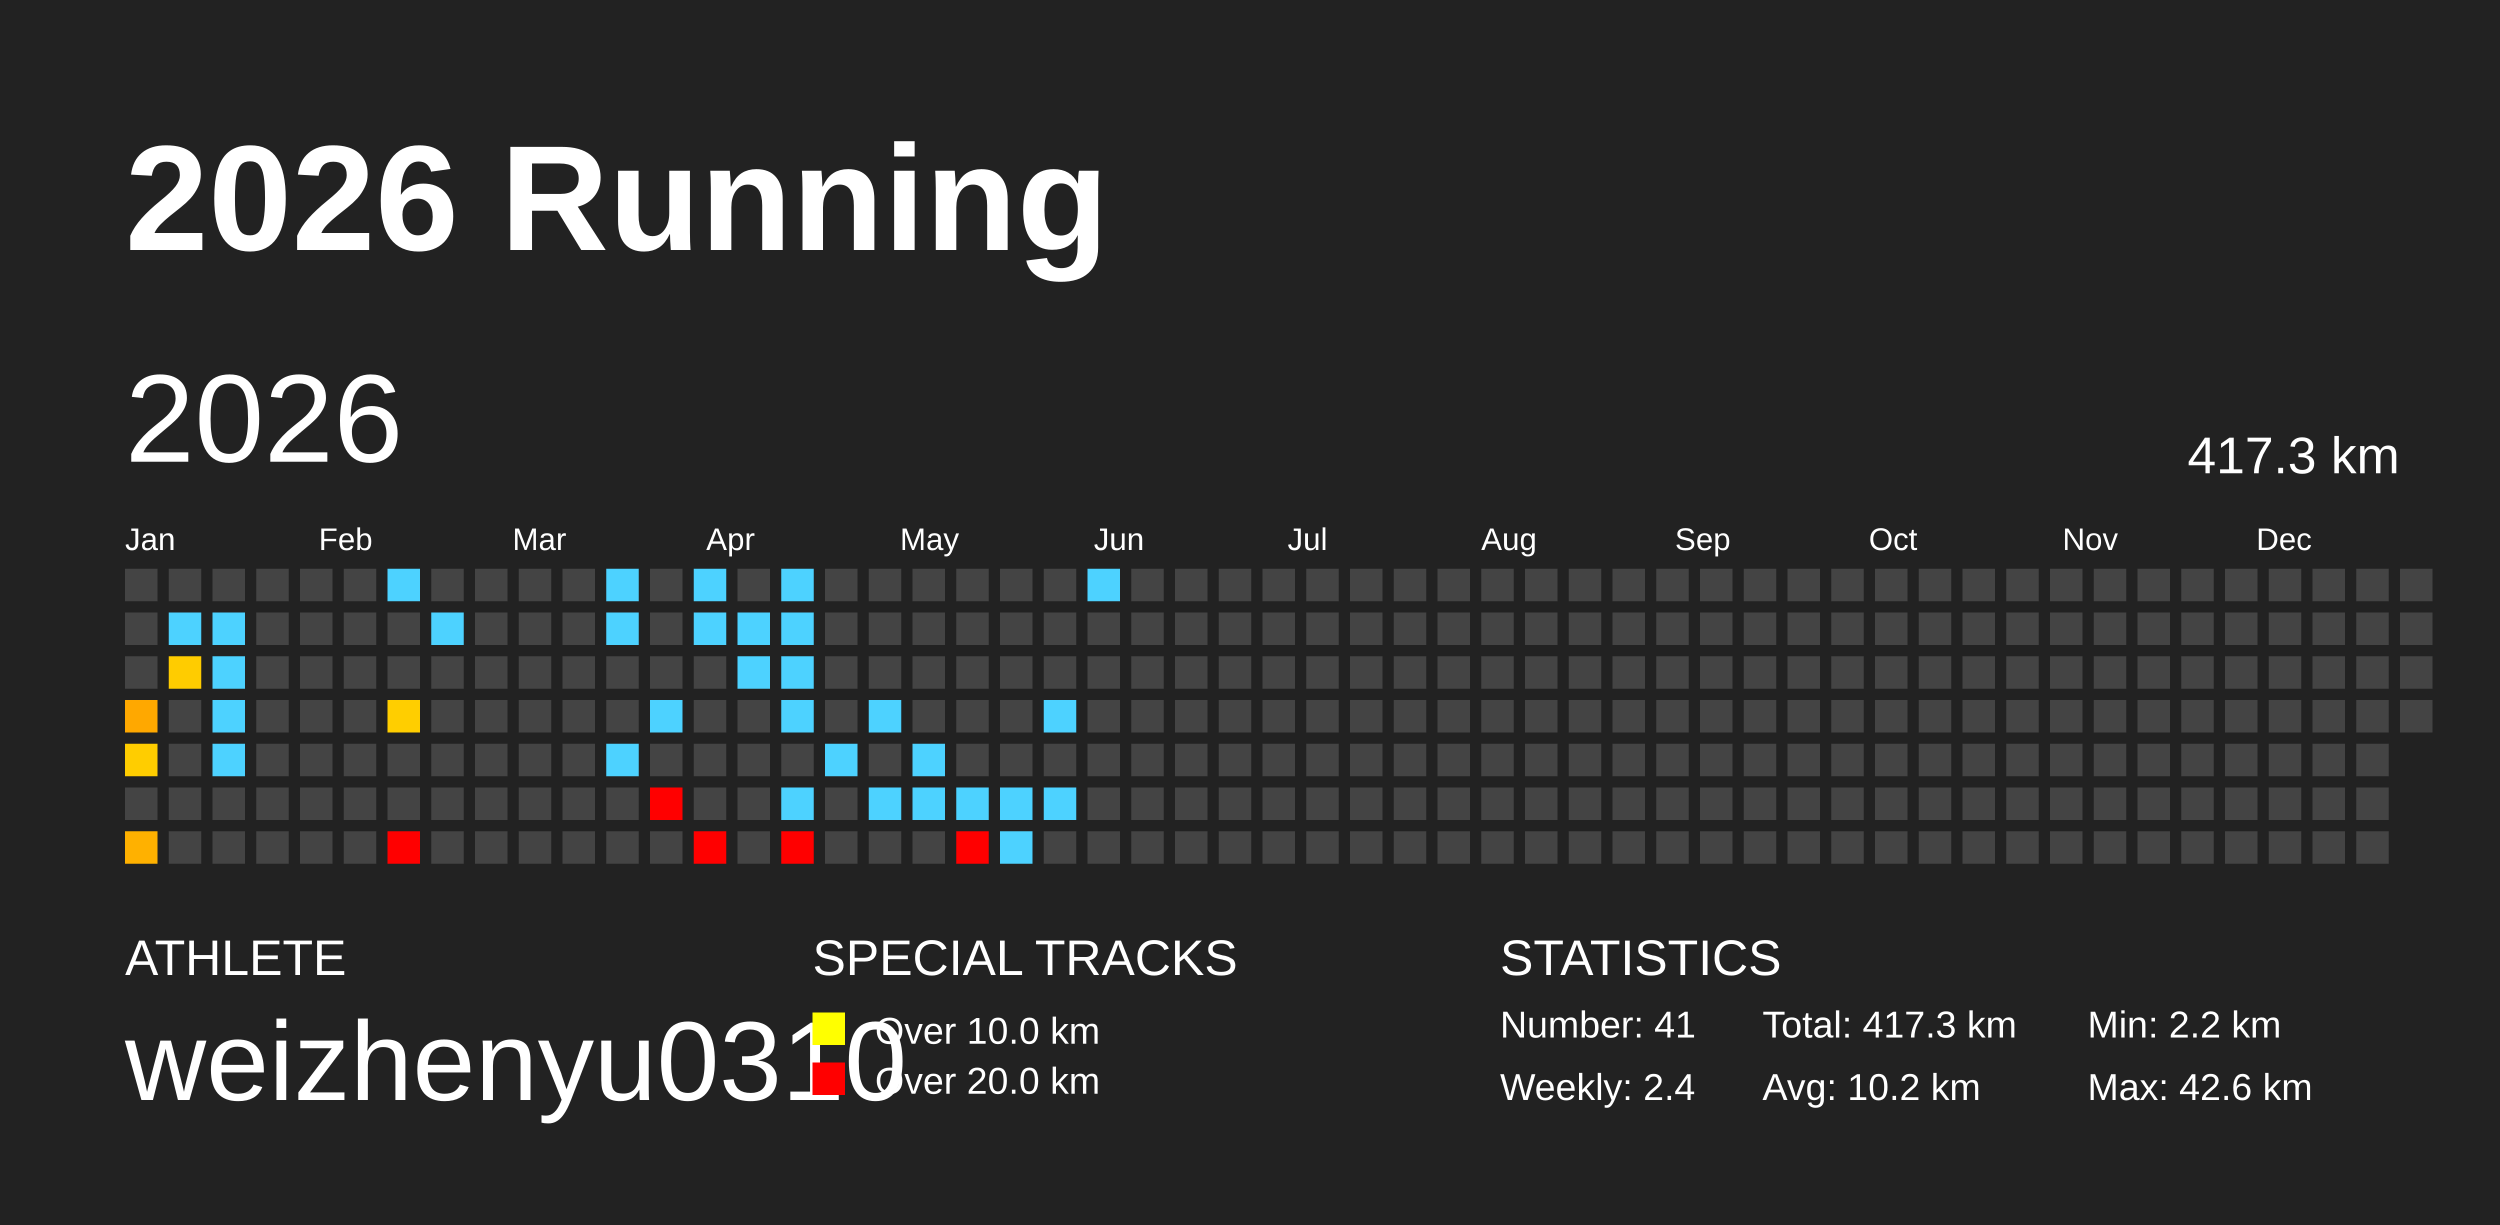
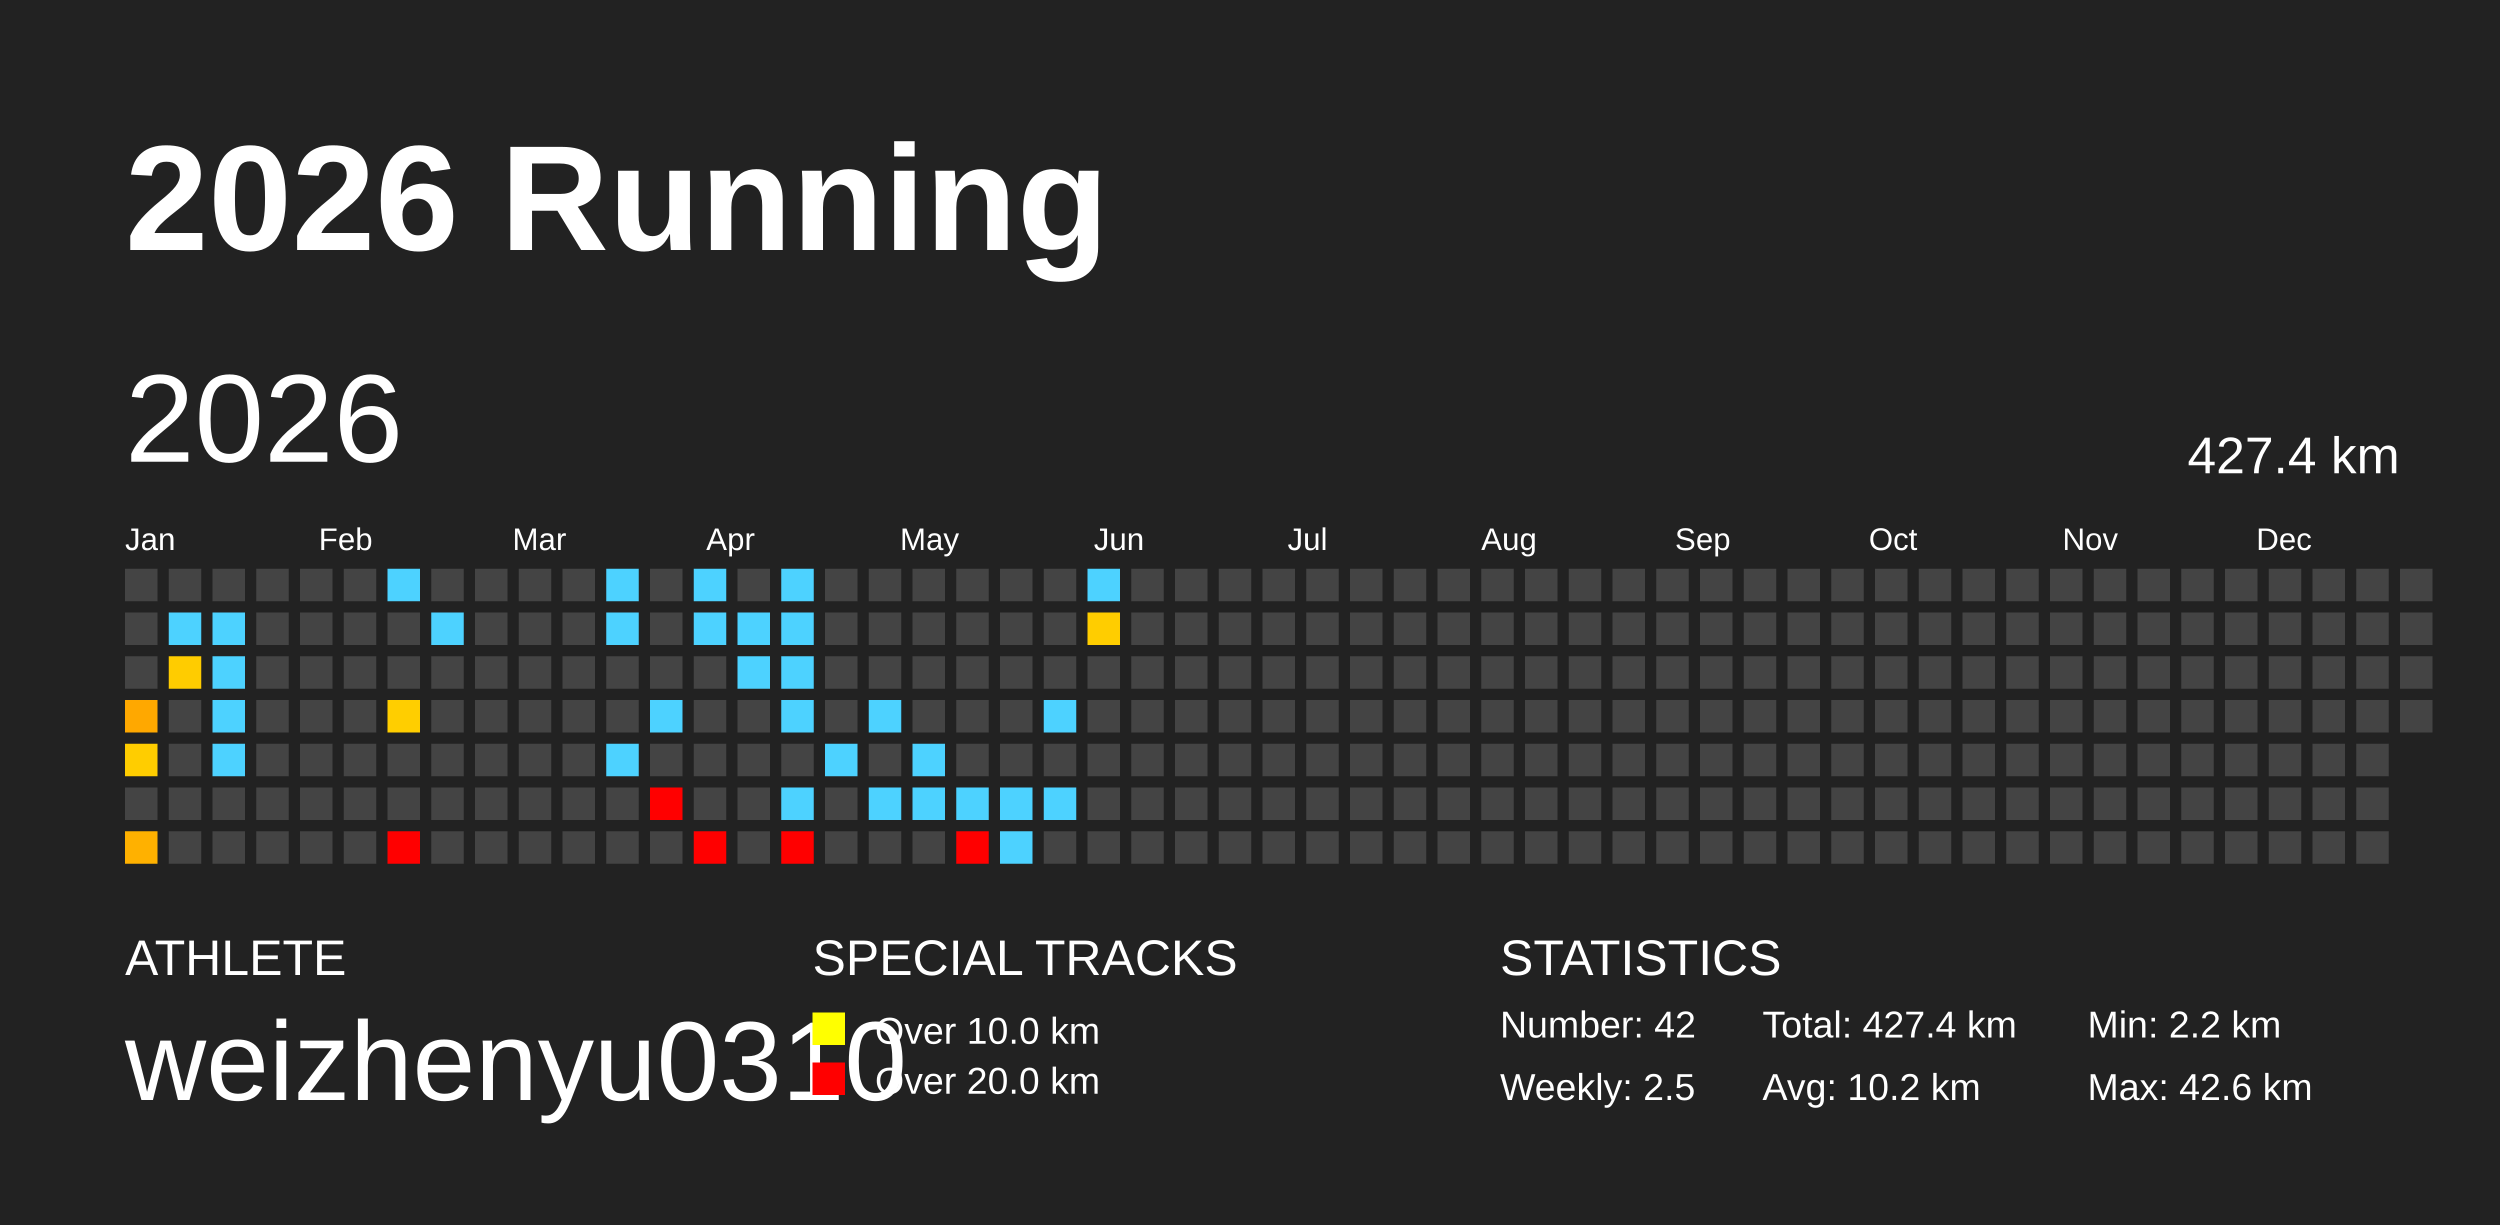
<svg xmlns="http://www.w3.org/2000/svg" baseProfile="full" height="98mm" version="1.1" viewBox="0,0,200,98" width="200mm">
  <defs />
  <rect fill="#222222" height="98" width="200" x="0" y="0" />
  <text fill="#FFFFFF" style="font-size:12px; font-family:Arial; font-weight:bold;" x="10" y="20">2026 Running</text>
  <text fill="#FFFFFF" style="font-size:4px; font-family:Arial" x="10" y="78">ATHLETE</text>
  <text fill="#FFFFFF" style="font-size:9px; font-family:Arial" x="10" y="88">weizhenyu0310</text>
  <text fill="#FFFFFF" style="font-size:4px; font-family:Arial" x="65" y="78">SPECIAL TRACKS</text>
  <rect fill="yellow" height="2.6" width="2.6" x="65" y="81" />
  <text fill="#FFFFFF" style="font-size:3px; font-family:Arial" x="70" y="83.5">Over 10.0 km</text>
  <rect fill="red" height="2.6" width="2.6" x="65" y="85" />
  <text fill="#FFFFFF" style="font-size:3px; font-family:Arial" x="70" y="87.5">Over 20.0 km</text>
  <text fill="#FFFFFF" style="font-size:4px; font-family:Arial" x="120" y="78">STATISTICS</text>
-   <text fill="#FFFFFF" style="font-size:3px; font-family:Arial" x="120" y="83">Number: 41</text>
-   <text fill="#FFFFFF" style="font-size:3px; font-family:Arial" x="120" y="88">Weekly: 2.4</text>
-   <text fill="#FFFFFF" style="font-size:3px; font-family:Arial" x="141" y="83">Total: 417.3 km</text>
+   <text fill="#FFFFFF" style="font-size:3px; font-family:Arial" x="120" y="83">Number: 42</text>
+   <text fill="#FFFFFF" style="font-size:3px; font-family:Arial" x="120" y="88">Weekly: 2.5</text>
+   <text fill="#FFFFFF" style="font-size:3px; font-family:Arial" x="141" y="83">Total: 427.4 km</text>
  <text fill="#FFFFFF" style="font-size:3px; font-family:Arial" x="141" y="88">Avg: 10.2 km</text>
  <text fill="#FFFFFF" style="font-size:3px; font-family:Arial" x="167" y="83">Min: 2.2 km</text>
  <text fill="#FFFFFF" style="font-size:3px; font-family:Arial" x="167" y="88">Max: 42.6 km</text>
  <text dominant-baseline="hanging" fill="#FFFFFF" style="font-size:10.0px; font-family:Arial;" x="10" y="30">2026</text>
-   <text dominant-baseline="hanging" fill="#FFFFFF" style="font-size:4.125px; font-family:Arial;" x="175" y="35">417.3 km</text>
+   <text dominant-baseline="hanging" fill="#FFFFFF" style="font-size:4.125px; font-family:Arial;" x="175" y="35">427.4 km</text>
  <text fill="#FFFFFF" style="font-size:2.5px; font-family:Arial" x="10.0" y="44">Jan</text>
  <text fill="#FFFFFF" style="font-size:2.5px; font-family:Arial" x="25.5" y="44">Feb</text>
  <text fill="#FFFFFF" style="font-size:2.5px; font-family:Arial" x="41.0" y="44">Mar</text>
  <text fill="#FFFFFF" style="font-size:2.5px; font-family:Arial" x="56.5" y="44">Apr</text>
  <text fill="#FFFFFF" style="font-size:2.5px; font-family:Arial" x="72.0" y="44">May</text>
  <text fill="#FFFFFF" style="font-size:2.5px; font-family:Arial" x="87.5" y="44">Jun</text>
  <text fill="#FFFFFF" style="font-size:2.5px; font-family:Arial" x="103.0" y="44">Jul</text>
  <text fill="#FFFFFF" style="font-size:2.5px; font-family:Arial" x="118.5" y="44">Aug</text>
  <text fill="#FFFFFF" style="font-size:2.5px; font-family:Arial" x="134.0" y="44">Sep</text>
  <text fill="#FFFFFF" style="font-size:2.5px; font-family:Arial" x="149.5" y="44">Oct</text>
  <text fill="#FFFFFF" style="font-size:2.5px; font-family:Arial" x="165.0" y="44">Nov</text>
  <text fill="#FFFFFF" style="font-size:2.5px; font-family:Arial" x="180.5" y="44">Dec</text>
  <rect fill="#444444" height="2.6" width="2.6" x="10.0" y="45.5" />
  <rect fill="#444444" height="2.6" width="2.6" x="10.0" y="49.0" />
  <rect fill="#444444" height="2.6" width="2.6" x="10.0" y="52.5" />
  <rect fill="#ffa800" height="2.6" width="2.6" x="10.0" y="56.0" />
  <rect fill="#ffcd00" height="2.6" width="2.6" x="10.0" y="59.5" />
  <rect fill="#444444" height="2.6" width="2.6" x="10.0" y="63.0" />
  <rect fill="#ffb100" height="2.6" width="2.6" x="10.0" y="66.5" />
  <rect fill="#444444" height="2.6" width="2.6" x="13.5" y="45.5" />
  <rect fill="#4dd2ff" height="2.6" width="2.6" x="13.5" y="49.0" />
  <rect fill="#ffcc00" height="2.6" width="2.6" x="13.5" y="52.5" />
  <rect fill="#444444" height="2.6" width="2.6" x="13.5" y="56.0" />
  <rect fill="#444444" height="2.6" width="2.6" x="13.5" y="59.5" />
  <rect fill="#444444" height="2.6" width="2.6" x="13.5" y="63.0" />
  <rect fill="#444444" height="2.6" width="2.6" x="13.5" y="66.5" />
  <rect fill="#444444" height="2.6" width="2.6" x="17.0" y="45.5" />
  <rect fill="#4dd2ff" height="2.6" width="2.6" x="17.0" y="49.0" />
  <rect fill="#4dd2ff" height="2.6" width="2.6" x="17.0" y="52.5" />
  <rect fill="#4dd2ff" height="2.6" width="2.6" x="17.0" y="56.0" />
  <rect fill="#4dd2ff" height="2.6" width="2.6" x="17.0" y="59.5" />
  <rect fill="#444444" height="2.6" width="2.6" x="17.0" y="63.0" />
  <rect fill="#444444" height="2.6" width="2.6" x="17.0" y="66.5" />
  <rect fill="#444444" height="2.6" width="2.6" x="20.5" y="45.5" />
  <rect fill="#444444" height="2.6" width="2.6" x="20.5" y="49.0" />
  <rect fill="#444444" height="2.6" width="2.6" x="20.5" y="52.5" />
  <rect fill="#444444" height="2.6" width="2.6" x="20.5" y="56.0" />
  <rect fill="#444444" height="2.6" width="2.6" x="20.5" y="59.5" />
  <rect fill="#444444" height="2.6" width="2.6" x="20.5" y="63.0" />
  <rect fill="#444444" height="2.6" width="2.6" x="20.5" y="66.5" />
  <rect fill="#444444" height="2.6" width="2.6" x="24.0" y="45.5" />
  <rect fill="#444444" height="2.6" width="2.6" x="24.0" y="49.0" />
  <rect fill="#444444" height="2.6" width="2.6" x="24.0" y="52.5" />
  <rect fill="#444444" height="2.6" width="2.6" x="24.0" y="56.0" />
  <rect fill="#444444" height="2.6" width="2.6" x="24.0" y="59.5" />
  <rect fill="#444444" height="2.6" width="2.6" x="24.0" y="63.0" />
  <rect fill="#444444" height="2.6" width="2.6" x="24.0" y="66.5" />
  <rect fill="#444444" height="2.6" width="2.6" x="27.5" y="45.5" />
  <rect fill="#444444" height="2.6" width="2.6" x="27.5" y="49.0" />
  <rect fill="#444444" height="2.6" width="2.6" x="27.5" y="52.5" />
  <rect fill="#444444" height="2.6" width="2.6" x="27.5" y="56.0" />
  <rect fill="#444444" height="2.6" width="2.6" x="27.5" y="59.5" />
  <rect fill="#444444" height="2.6" width="2.6" x="27.5" y="63.0" />
  <rect fill="#444444" height="2.6" width="2.6" x="27.5" y="66.5" />
  <rect fill="#4dd2ff" height="2.6" width="2.6" x="31.0" y="45.5" />
  <rect fill="#444444" height="2.6" width="2.6" x="31.0" y="49.0" />
  <rect fill="#444444" height="2.6" width="2.6" x="31.0" y="52.5" />
  <rect fill="#ffce00" height="2.6" width="2.6" x="31.0" y="56.0" />
  <rect fill="#444444" height="2.6" width="2.6" x="31.0" y="59.5" />
  <rect fill="#444444" height="2.6" width="2.6" x="31.0" y="63.0" />
  <rect fill="red" height="2.6" width="2.6" x="31.0" y="66.5" />
  <rect fill="#444444" height="2.6" width="2.6" x="34.5" y="45.5" />
  <rect fill="#4dd2ff" height="2.6" width="2.6" x="34.5" y="49.0" />
  <rect fill="#444444" height="2.6" width="2.6" x="34.5" y="52.5" />
  <rect fill="#444444" height="2.6" width="2.6" x="34.5" y="56.0" />
  <rect fill="#444444" height="2.6" width="2.6" x="34.5" y="59.5" />
  <rect fill="#444444" height="2.6" width="2.6" x="34.5" y="63.0" />
  <rect fill="#444444" height="2.6" width="2.6" x="34.5" y="66.5" />
  <rect fill="#444444" height="2.6" width="2.6" x="38.0" y="45.5" />
  <rect fill="#444444" height="2.6" width="2.6" x="38.0" y="49.0" />
  <rect fill="#444444" height="2.6" width="2.6" x="38.0" y="52.5" />
  <rect fill="#444444" height="2.6" width="2.6" x="38.0" y="56.0" />
  <rect fill="#444444" height="2.6" width="2.6" x="38.0" y="59.5" />
  <rect fill="#444444" height="2.6" width="2.6" x="38.0" y="63.0" />
  <rect fill="#444444" height="2.6" width="2.6" x="38.0" y="66.5" />
  <rect fill="#444444" height="2.6" width="2.6" x="41.5" y="45.5" />
  <rect fill="#444444" height="2.6" width="2.6" x="41.5" y="49.0" />
  <rect fill="#444444" height="2.6" width="2.6" x="41.5" y="52.5" />
  <rect fill="#444444" height="2.6" width="2.6" x="41.5" y="56.0" />
  <rect fill="#444444" height="2.6" width="2.6" x="41.5" y="59.5" />
  <rect fill="#444444" height="2.6" width="2.6" x="41.5" y="63.0" />
  <rect fill="#444444" height="2.6" width="2.6" x="41.5" y="66.5" />
  <rect fill="#444444" height="2.6" width="2.6" x="45.0" y="45.5" />
  <rect fill="#444444" height="2.6" width="2.6" x="45.0" y="49.0" />
  <rect fill="#444444" height="2.6" width="2.6" x="45.0" y="52.5" />
  <rect fill="#444444" height="2.6" width="2.6" x="45.0" y="56.0" />
  <rect fill="#444444" height="2.6" width="2.6" x="45.0" y="59.5" />
  <rect fill="#444444" height="2.6" width="2.6" x="45.0" y="63.0" />
  <rect fill="#444444" height="2.6" width="2.6" x="45.0" y="66.5" />
  <rect fill="#4dd2ff" height="2.6" width="2.6" x="48.5" y="45.5" />
  <rect fill="#4dd2ff" height="2.6" width="2.6" x="48.5" y="49.0" />
  <rect fill="#444444" height="2.6" width="2.6" x="48.5" y="52.5" />
  <rect fill="#444444" height="2.6" width="2.6" x="48.5" y="56.0" />
  <rect fill="#4dd2ff" height="2.6" width="2.6" x="48.5" y="59.5" />
  <rect fill="#444444" height="2.6" width="2.6" x="48.5" y="63.0" />
  <rect fill="#444444" height="2.6" width="2.6" x="48.5" y="66.5" />
  <rect fill="#444444" height="2.6" width="2.6" x="52.0" y="45.5" />
  <rect fill="#444444" height="2.6" width="2.6" x="52.0" y="49.0" />
  <rect fill="#444444" height="2.6" width="2.6" x="52.0" y="52.5" />
  <rect fill="#4dd2ff" height="2.6" width="2.6" x="52.0" y="56.0" />
  <rect fill="#444444" height="2.6" width="2.6" x="52.0" y="59.5" />
  <rect fill="red" height="2.6" width="2.6" x="52.0" y="63.0" />
  <rect fill="#444444" height="2.6" width="2.6" x="52.0" y="66.5" />
  <rect fill="#4dd2ff" height="2.6" width="2.6" x="55.5" y="45.5" />
  <rect fill="#4dd2ff" height="2.6" width="2.6" x="55.5" y="49.0" />
  <rect fill="#444444" height="2.6" width="2.6" x="55.5" y="52.5" />
  <rect fill="#444444" height="2.6" width="2.6" x="55.5" y="56.0" />
  <rect fill="#444444" height="2.6" width="2.6" x="55.5" y="59.5" />
  <rect fill="#444444" height="2.6" width="2.6" x="55.5" y="63.0" />
  <rect fill="red" height="2.6" width="2.6" x="55.5" y="66.5" />
  <rect fill="#444444" height="2.6" width="2.6" x="59.0" y="45.5" />
  <rect fill="#4dd2ff" height="2.6" width="2.6" x="59.0" y="49.0" />
  <rect fill="#4dd2ff" height="2.6" width="2.6" x="59.0" y="52.5" />
  <rect fill="#444444" height="2.6" width="2.6" x="59.0" y="56.0" />
  <rect fill="#444444" height="2.6" width="2.6" x="59.0" y="59.5" />
  <rect fill="#444444" height="2.6" width="2.6" x="59.0" y="63.0" />
  <rect fill="#444444" height="2.6" width="2.6" x="59.0" y="66.5" />
  <rect fill="#4dd2ff" height="2.6" width="2.6" x="62.5" y="45.5" />
  <rect fill="#4dd2ff" height="2.6" width="2.6" x="62.5" y="49.0" />
  <rect fill="#4dd2ff" height="2.6" width="2.6" x="62.5" y="52.5" />
  <rect fill="#4dd2ff" height="2.6" width="2.6" x="62.5" y="56.0" />
  <rect fill="#444444" height="2.6" width="2.6" x="62.5" y="59.5" />
  <rect fill="#4dd2ff" height="2.6" width="2.6" x="62.5" y="63.0" />
  <rect fill="red" height="2.6" width="2.6" x="62.5" y="66.5" />
  <rect fill="#444444" height="2.6" width="2.6" x="66.0" y="45.5" />
  <rect fill="#444444" height="2.6" width="2.6" x="66.0" y="49.0" />
  <rect fill="#444444" height="2.6" width="2.6" x="66.0" y="52.5" />
  <rect fill="#444444" height="2.6" width="2.6" x="66.0" y="56.0" />
  <rect fill="#4dd2ff" height="2.6" width="2.6" x="66.0" y="59.5" />
  <rect fill="#444444" height="2.6" width="2.6" x="66.0" y="63.0" />
  <rect fill="#444444" height="2.6" width="2.6" x="66.0" y="66.5" />
  <rect fill="#444444" height="2.6" width="2.6" x="69.5" y="45.5" />
  <rect fill="#444444" height="2.6" width="2.6" x="69.5" y="49.0" />
  <rect fill="#444444" height="2.6" width="2.6" x="69.5" y="52.5" />
  <rect fill="#4dd2ff" height="2.6" width="2.6" x="69.5" y="56.0" />
  <rect fill="#444444" height="2.6" width="2.6" x="69.5" y="59.5" />
  <rect fill="#4dd2ff" height="2.6" width="2.6" x="69.5" y="63.0" />
  <rect fill="#444444" height="2.6" width="2.6" x="69.5" y="66.5" />
  <rect fill="#444444" height="2.6" width="2.6" x="73.0" y="45.5" />
  <rect fill="#444444" height="2.6" width="2.6" x="73.0" y="49.0" />
  <rect fill="#444444" height="2.6" width="2.6" x="73.0" y="52.5" />
  <rect fill="#444444" height="2.6" width="2.6" x="73.0" y="56.0" />
  <rect fill="#4dd2ff" height="2.6" width="2.6" x="73.0" y="59.5" />
  <rect fill="#4dd2ff" height="2.6" width="2.6" x="73.0" y="63.0" />
  <rect fill="#444444" height="2.6" width="2.6" x="73.0" y="66.5" />
  <rect fill="#444444" height="2.6" width="2.6" x="76.5" y="45.5" />
  <rect fill="#444444" height="2.6" width="2.6" x="76.5" y="49.0" />
  <rect fill="#444444" height="2.6" width="2.6" x="76.5" y="52.5" />
  <rect fill="#444444" height="2.6" width="2.6" x="76.5" y="56.0" />
  <rect fill="#444444" height="2.6" width="2.6" x="76.5" y="59.5" />
  <rect fill="#4dd2ff" height="2.6" width="2.6" x="76.5" y="63.0" />
  <rect fill="red" height="2.6" width="2.6" x="76.5" y="66.5" />
  <rect fill="#444444" height="2.6" width="2.6" x="80.0" y="45.5" />
  <rect fill="#444444" height="2.6" width="2.6" x="80.0" y="49.0" />
  <rect fill="#444444" height="2.6" width="2.6" x="80.0" y="52.5" />
  <rect fill="#444444" height="2.6" width="2.6" x="80.0" y="56.0" />
  <rect fill="#444444" height="2.6" width="2.6" x="80.0" y="59.5" />
  <rect fill="#4dd2ff" height="2.6" width="2.6" x="80.0" y="63.0" />
  <rect fill="#4dd2ff" height="2.6" width="2.6" x="80.0" y="66.5" />
  <rect fill="#444444" height="2.6" width="2.6" x="83.5" y="45.5" />
  <rect fill="#444444" height="2.6" width="2.6" x="83.5" y="49.0" />
  <rect fill="#444444" height="2.6" width="2.6" x="83.5" y="52.5" />
  <rect fill="#4dd2ff" height="2.6" width="2.6" x="83.5" y="56.0" />
  <rect fill="#444444" height="2.6" width="2.6" x="83.5" y="59.5" />
  <rect fill="#4dd2ff" height="2.6" width="2.6" x="83.5" y="63.0" />
  <rect fill="#444444" height="2.6" width="2.6" x="83.5" y="66.5" />
  <rect fill="#4dd2ff" height="2.6" width="2.6" x="87.0" y="45.5" />
-   <rect fill="#444444" height="2.6" width="2.6" x="87.0" y="49.0" />
+   <rect fill="#ffcd00" height="2.6" width="2.6" x="87.0" y="49.0" />
  <rect fill="#444444" height="2.6" width="2.6" x="87.0" y="52.5" />
  <rect fill="#444444" height="2.6" width="2.6" x="87.0" y="56.0" />
  <rect fill="#444444" height="2.6" width="2.6" x="87.0" y="59.5" />
  <rect fill="#444444" height="2.6" width="2.6" x="87.0" y="63.0" />
  <rect fill="#444444" height="2.6" width="2.6" x="87.0" y="66.5" />
  <rect fill="#444444" height="2.6" width="2.6" x="90.5" y="45.5" />
  <rect fill="#444444" height="2.6" width="2.6" x="90.5" y="49.0" />
  <rect fill="#444444" height="2.6" width="2.6" x="90.5" y="52.5" />
  <rect fill="#444444" height="2.6" width="2.6" x="90.5" y="56.0" />
  <rect fill="#444444" height="2.6" width="2.6" x="90.5" y="59.5" />
  <rect fill="#444444" height="2.6" width="2.6" x="90.5" y="63.0" />
  <rect fill="#444444" height="2.6" width="2.6" x="90.5" y="66.5" />
  <rect fill="#444444" height="2.6" width="2.6" x="94.0" y="45.5" />
  <rect fill="#444444" height="2.6" width="2.6" x="94.0" y="49.0" />
  <rect fill="#444444" height="2.6" width="2.6" x="94.0" y="52.5" />
  <rect fill="#444444" height="2.6" width="2.6" x="94.0" y="56.0" />
  <rect fill="#444444" height="2.6" width="2.6" x="94.0" y="59.5" />
  <rect fill="#444444" height="2.6" width="2.6" x="94.0" y="63.0" />
  <rect fill="#444444" height="2.6" width="2.6" x="94.0" y="66.5" />
  <rect fill="#444444" height="2.6" width="2.6" x="97.5" y="45.5" />
  <rect fill="#444444" height="2.6" width="2.6" x="97.5" y="49.0" />
  <rect fill="#444444" height="2.6" width="2.6" x="97.5" y="52.5" />
  <rect fill="#444444" height="2.6" width="2.6" x="97.5" y="56.0" />
  <rect fill="#444444" height="2.6" width="2.6" x="97.5" y="59.5" />
  <rect fill="#444444" height="2.6" width="2.6" x="97.5" y="63.0" />
  <rect fill="#444444" height="2.6" width="2.6" x="97.5" y="66.5" />
  <rect fill="#444444" height="2.6" width="2.6" x="101.0" y="45.5" />
  <rect fill="#444444" height="2.6" width="2.6" x="101.0" y="49.0" />
  <rect fill="#444444" height="2.6" width="2.6" x="101.0" y="52.5" />
  <rect fill="#444444" height="2.6" width="2.6" x="101.0" y="56.0" />
  <rect fill="#444444" height="2.6" width="2.6" x="101.0" y="59.5" />
  <rect fill="#444444" height="2.6" width="2.6" x="101.0" y="63.0" />
  <rect fill="#444444" height="2.6" width="2.6" x="101.0" y="66.5" />
  <rect fill="#444444" height="2.6" width="2.6" x="104.5" y="45.5" />
  <rect fill="#444444" height="2.6" width="2.6" x="104.5" y="49.0" />
  <rect fill="#444444" height="2.6" width="2.6" x="104.5" y="52.5" />
  <rect fill="#444444" height="2.6" width="2.6" x="104.5" y="56.0" />
  <rect fill="#444444" height="2.6" width="2.6" x="104.5" y="59.5" />
  <rect fill="#444444" height="2.6" width="2.6" x="104.5" y="63.0" />
  <rect fill="#444444" height="2.6" width="2.6" x="104.5" y="66.5" />
  <rect fill="#444444" height="2.6" width="2.6" x="108.0" y="45.5" />
  <rect fill="#444444" height="2.6" width="2.6" x="108.0" y="49.0" />
  <rect fill="#444444" height="2.6" width="2.6" x="108.0" y="52.5" />
  <rect fill="#444444" height="2.6" width="2.6" x="108.0" y="56.0" />
  <rect fill="#444444" height="2.6" width="2.6" x="108.0" y="59.5" />
  <rect fill="#444444" height="2.6" width="2.6" x="108.0" y="63.0" />
  <rect fill="#444444" height="2.6" width="2.6" x="108.0" y="66.5" />
  <rect fill="#444444" height="2.6" width="2.6" x="111.5" y="45.5" />
  <rect fill="#444444" height="2.6" width="2.6" x="111.5" y="49.0" />
  <rect fill="#444444" height="2.6" width="2.6" x="111.5" y="52.5" />
  <rect fill="#444444" height="2.6" width="2.6" x="111.5" y="56.0" />
  <rect fill="#444444" height="2.6" width="2.6" x="111.5" y="59.5" />
  <rect fill="#444444" height="2.6" width="2.6" x="111.5" y="63.0" />
  <rect fill="#444444" height="2.6" width="2.6" x="111.5" y="66.5" />
  <rect fill="#444444" height="2.6" width="2.6" x="115.0" y="45.5" />
  <rect fill="#444444" height="2.6" width="2.6" x="115.0" y="49.0" />
  <rect fill="#444444" height="2.6" width="2.6" x="115.0" y="52.5" />
  <rect fill="#444444" height="2.6" width="2.6" x="115.0" y="56.0" />
  <rect fill="#444444" height="2.6" width="2.6" x="115.0" y="59.5" />
  <rect fill="#444444" height="2.6" width="2.6" x="115.0" y="63.0" />
  <rect fill="#444444" height="2.6" width="2.6" x="115.0" y="66.5" />
  <rect fill="#444444" height="2.6" width="2.6" x="118.5" y="45.5" />
  <rect fill="#444444" height="2.6" width="2.6" x="118.5" y="49.0" />
  <rect fill="#444444" height="2.6" width="2.6" x="118.5" y="52.5" />
  <rect fill="#444444" height="2.6" width="2.6" x="118.5" y="56.0" />
  <rect fill="#444444" height="2.6" width="2.6" x="118.5" y="59.5" />
  <rect fill="#444444" height="2.6" width="2.6" x="118.5" y="63.0" />
  <rect fill="#444444" height="2.6" width="2.6" x="118.5" y="66.5" />
  <rect fill="#444444" height="2.6" width="2.6" x="122.0" y="45.5" />
  <rect fill="#444444" height="2.6" width="2.6" x="122.0" y="49.0" />
  <rect fill="#444444" height="2.6" width="2.6" x="122.0" y="52.5" />
  <rect fill="#444444" height="2.6" width="2.6" x="122.0" y="56.0" />
  <rect fill="#444444" height="2.6" width="2.6" x="122.0" y="59.5" />
  <rect fill="#444444" height="2.6" width="2.6" x="122.0" y="63.0" />
  <rect fill="#444444" height="2.6" width="2.6" x="122.0" y="66.5" />
  <rect fill="#444444" height="2.6" width="2.6" x="125.5" y="45.5" />
  <rect fill="#444444" height="2.6" width="2.6" x="125.5" y="49.0" />
  <rect fill="#444444" height="2.6" width="2.6" x="125.5" y="52.5" />
  <rect fill="#444444" height="2.6" width="2.6" x="125.5" y="56.0" />
  <rect fill="#444444" height="2.6" width="2.6" x="125.5" y="59.5" />
  <rect fill="#444444" height="2.6" width="2.6" x="125.5" y="63.0" />
  <rect fill="#444444" height="2.6" width="2.6" x="125.5" y="66.5" />
  <rect fill="#444444" height="2.6" width="2.6" x="129.0" y="45.5" />
  <rect fill="#444444" height="2.6" width="2.6" x="129.0" y="49.0" />
  <rect fill="#444444" height="2.6" width="2.6" x="129.0" y="52.5" />
  <rect fill="#444444" height="2.6" width="2.6" x="129.0" y="56.0" />
  <rect fill="#444444" height="2.6" width="2.6" x="129.0" y="59.5" />
  <rect fill="#444444" height="2.6" width="2.6" x="129.0" y="63.0" />
  <rect fill="#444444" height="2.6" width="2.6" x="129.0" y="66.5" />
  <rect fill="#444444" height="2.6" width="2.6" x="132.5" y="45.5" />
  <rect fill="#444444" height="2.6" width="2.6" x="132.5" y="49.0" />
  <rect fill="#444444" height="2.6" width="2.6" x="132.5" y="52.5" />
  <rect fill="#444444" height="2.6" width="2.6" x="132.5" y="56.0" />
  <rect fill="#444444" height="2.6" width="2.6" x="132.5" y="59.5" />
  <rect fill="#444444" height="2.6" width="2.6" x="132.5" y="63.0" />
  <rect fill="#444444" height="2.6" width="2.6" x="132.5" y="66.5" />
  <rect fill="#444444" height="2.6" width="2.6" x="136.0" y="45.5" />
  <rect fill="#444444" height="2.6" width="2.6" x="136.0" y="49.0" />
  <rect fill="#444444" height="2.6" width="2.6" x="136.0" y="52.5" />
  <rect fill="#444444" height="2.6" width="2.6" x="136.0" y="56.0" />
  <rect fill="#444444" height="2.6" width="2.6" x="136.0" y="59.5" />
  <rect fill="#444444" height="2.6" width="2.6" x="136.0" y="63.0" />
  <rect fill="#444444" height="2.6" width="2.6" x="136.0" y="66.5" />
  <rect fill="#444444" height="2.6" width="2.6" x="139.5" y="45.5" />
  <rect fill="#444444" height="2.6" width="2.6" x="139.5" y="49.0" />
  <rect fill="#444444" height="2.6" width="2.6" x="139.5" y="52.5" />
  <rect fill="#444444" height="2.6" width="2.6" x="139.5" y="56.0" />
  <rect fill="#444444" height="2.6" width="2.6" x="139.5" y="59.5" />
  <rect fill="#444444" height="2.6" width="2.6" x="139.5" y="63.0" />
  <rect fill="#444444" height="2.6" width="2.6" x="139.5" y="66.5" />
  <rect fill="#444444" height="2.6" width="2.6" x="143.0" y="45.5" />
  <rect fill="#444444" height="2.6" width="2.6" x="143.0" y="49.0" />
  <rect fill="#444444" height="2.6" width="2.6" x="143.0" y="52.5" />
  <rect fill="#444444" height="2.6" width="2.6" x="143.0" y="56.0" />
  <rect fill="#444444" height="2.6" width="2.6" x="143.0" y="59.5" />
  <rect fill="#444444" height="2.6" width="2.6" x="143.0" y="63.0" />
  <rect fill="#444444" height="2.6" width="2.6" x="143.0" y="66.5" />
  <rect fill="#444444" height="2.6" width="2.6" x="146.5" y="45.5" />
  <rect fill="#444444" height="2.6" width="2.6" x="146.5" y="49.0" />
  <rect fill="#444444" height="2.6" width="2.6" x="146.5" y="52.5" />
  <rect fill="#444444" height="2.6" width="2.6" x="146.5" y="56.0" />
  <rect fill="#444444" height="2.6" width="2.6" x="146.5" y="59.5" />
  <rect fill="#444444" height="2.6" width="2.6" x="146.5" y="63.0" />
  <rect fill="#444444" height="2.6" width="2.6" x="146.5" y="66.5" />
  <rect fill="#444444" height="2.6" width="2.6" x="150.0" y="45.5" />
  <rect fill="#444444" height="2.6" width="2.6" x="150.0" y="49.0" />
  <rect fill="#444444" height="2.6" width="2.6" x="150.0" y="52.5" />
  <rect fill="#444444" height="2.6" width="2.6" x="150.0" y="56.0" />
  <rect fill="#444444" height="2.6" width="2.6" x="150.0" y="59.5" />
  <rect fill="#444444" height="2.6" width="2.6" x="150.0" y="63.0" />
  <rect fill="#444444" height="2.6" width="2.6" x="150.0" y="66.5" />
  <rect fill="#444444" height="2.6" width="2.6" x="153.5" y="45.5" />
  <rect fill="#444444" height="2.6" width="2.6" x="153.5" y="49.0" />
  <rect fill="#444444" height="2.6" width="2.6" x="153.5" y="52.5" />
  <rect fill="#444444" height="2.6" width="2.6" x="153.5" y="56.0" />
  <rect fill="#444444" height="2.6" width="2.6" x="153.5" y="59.5" />
  <rect fill="#444444" height="2.6" width="2.6" x="153.5" y="63.0" />
  <rect fill="#444444" height="2.6" width="2.6" x="153.5" y="66.5" />
  <rect fill="#444444" height="2.6" width="2.6" x="157.0" y="45.5" />
  <rect fill="#444444" height="2.6" width="2.6" x="157.0" y="49.0" />
  <rect fill="#444444" height="2.6" width="2.6" x="157.0" y="52.5" />
  <rect fill="#444444" height="2.6" width="2.6" x="157.0" y="56.0" />
  <rect fill="#444444" height="2.6" width="2.6" x="157.0" y="59.5" />
  <rect fill="#444444" height="2.6" width="2.6" x="157.0" y="63.0" />
  <rect fill="#444444" height="2.6" width="2.6" x="157.0" y="66.5" />
  <rect fill="#444444" height="2.6" width="2.6" x="160.5" y="45.5" />
  <rect fill="#444444" height="2.6" width="2.6" x="160.5" y="49.0" />
  <rect fill="#444444" height="2.6" width="2.6" x="160.5" y="52.5" />
  <rect fill="#444444" height="2.6" width="2.6" x="160.5" y="56.0" />
  <rect fill="#444444" height="2.6" width="2.6" x="160.5" y="59.5" />
  <rect fill="#444444" height="2.6" width="2.6" x="160.5" y="63.0" />
  <rect fill="#444444" height="2.6" width="2.6" x="160.5" y="66.5" />
  <rect fill="#444444" height="2.6" width="2.6" x="164.0" y="45.5" />
  <rect fill="#444444" height="2.6" width="2.6" x="164.0" y="49.0" />
  <rect fill="#444444" height="2.6" width="2.6" x="164.0" y="52.5" />
  <rect fill="#444444" height="2.6" width="2.6" x="164.0" y="56.0" />
  <rect fill="#444444" height="2.6" width="2.6" x="164.0" y="59.5" />
  <rect fill="#444444" height="2.6" width="2.6" x="164.0" y="63.0" />
  <rect fill="#444444" height="2.6" width="2.6" x="164.0" y="66.5" />
  <rect fill="#444444" height="2.6" width="2.6" x="167.5" y="45.5" />
  <rect fill="#444444" height="2.6" width="2.6" x="167.5" y="49.0" />
  <rect fill="#444444" height="2.6" width="2.6" x="167.5" y="52.5" />
  <rect fill="#444444" height="2.6" width="2.6" x="167.5" y="56.0" />
  <rect fill="#444444" height="2.6" width="2.6" x="167.5" y="59.5" />
  <rect fill="#444444" height="2.6" width="2.6" x="167.5" y="63.0" />
  <rect fill="#444444" height="2.6" width="2.6" x="167.5" y="66.5" />
  <rect fill="#444444" height="2.6" width="2.6" x="171.0" y="45.5" />
  <rect fill="#444444" height="2.6" width="2.6" x="171.0" y="49.0" />
  <rect fill="#444444" height="2.6" width="2.6" x="171.0" y="52.5" />
  <rect fill="#444444" height="2.6" width="2.6" x="171.0" y="56.0" />
  <rect fill="#444444" height="2.6" width="2.6" x="171.0" y="59.5" />
  <rect fill="#444444" height="2.6" width="2.6" x="171.0" y="63.0" />
  <rect fill="#444444" height="2.6" width="2.6" x="171.0" y="66.5" />
  <rect fill="#444444" height="2.6" width="2.6" x="174.5" y="45.5" />
  <rect fill="#444444" height="2.6" width="2.6" x="174.5" y="49.0" />
  <rect fill="#444444" height="2.6" width="2.6" x="174.5" y="52.5" />
  <rect fill="#444444" height="2.6" width="2.6" x="174.5" y="56.0" />
  <rect fill="#444444" height="2.6" width="2.6" x="174.5" y="59.5" />
  <rect fill="#444444" height="2.6" width="2.6" x="174.5" y="63.0" />
  <rect fill="#444444" height="2.6" width="2.6" x="174.5" y="66.5" />
  <rect fill="#444444" height="2.6" width="2.6" x="178.0" y="45.5" />
  <rect fill="#444444" height="2.6" width="2.6" x="178.0" y="49.0" />
  <rect fill="#444444" height="2.6" width="2.6" x="178.0" y="52.5" />
  <rect fill="#444444" height="2.6" width="2.6" x="178.0" y="56.0" />
  <rect fill="#444444" height="2.6" width="2.6" x="178.0" y="59.5" />
  <rect fill="#444444" height="2.6" width="2.6" x="178.0" y="63.0" />
  <rect fill="#444444" height="2.6" width="2.6" x="178.0" y="66.5" />
  <rect fill="#444444" height="2.6" width="2.6" x="181.5" y="45.5" />
  <rect fill="#444444" height="2.6" width="2.6" x="181.5" y="49.0" />
  <rect fill="#444444" height="2.6" width="2.6" x="181.5" y="52.5" />
  <rect fill="#444444" height="2.6" width="2.6" x="181.5" y="56.0" />
  <rect fill="#444444" height="2.6" width="2.6" x="181.5" y="59.5" />
  <rect fill="#444444" height="2.6" width="2.6" x="181.5" y="63.0" />
  <rect fill="#444444" height="2.6" width="2.6" x="181.5" y="66.5" />
  <rect fill="#444444" height="2.6" width="2.6" x="185.0" y="45.5" />
  <rect fill="#444444" height="2.6" width="2.6" x="185.0" y="49.0" />
  <rect fill="#444444" height="2.6" width="2.6" x="185.0" y="52.5" />
  <rect fill="#444444" height="2.6" width="2.6" x="185.0" y="56.0" />
  <rect fill="#444444" height="2.6" width="2.6" x="185.0" y="59.5" />
  <rect fill="#444444" height="2.6" width="2.6" x="185.0" y="63.0" />
  <rect fill="#444444" height="2.6" width="2.6" x="185.0" y="66.5" />
  <rect fill="#444444" height="2.6" width="2.6" x="188.5" y="45.5" />
  <rect fill="#444444" height="2.6" width="2.6" x="188.5" y="49.0" />
  <rect fill="#444444" height="2.6" width="2.6" x="188.5" y="52.5" />
  <rect fill="#444444" height="2.6" width="2.6" x="188.5" y="56.0" />
  <rect fill="#444444" height="2.6" width="2.6" x="188.5" y="59.5" />
  <rect fill="#444444" height="2.6" width="2.6" x="188.5" y="63.0" />
  <rect fill="#444444" height="2.6" width="2.6" x="188.5" y="66.5" />
  <rect fill="#444444" height="2.6" width="2.6" x="192.0" y="45.5" />
  <rect fill="#444444" height="2.6" width="2.6" x="192.0" y="49.0" />
  <rect fill="#444444" height="2.6" width="2.6" x="192.0" y="52.5" />
  <rect fill="#444444" height="2.6" width="2.6" x="192.0" y="56.0" />
</svg>
